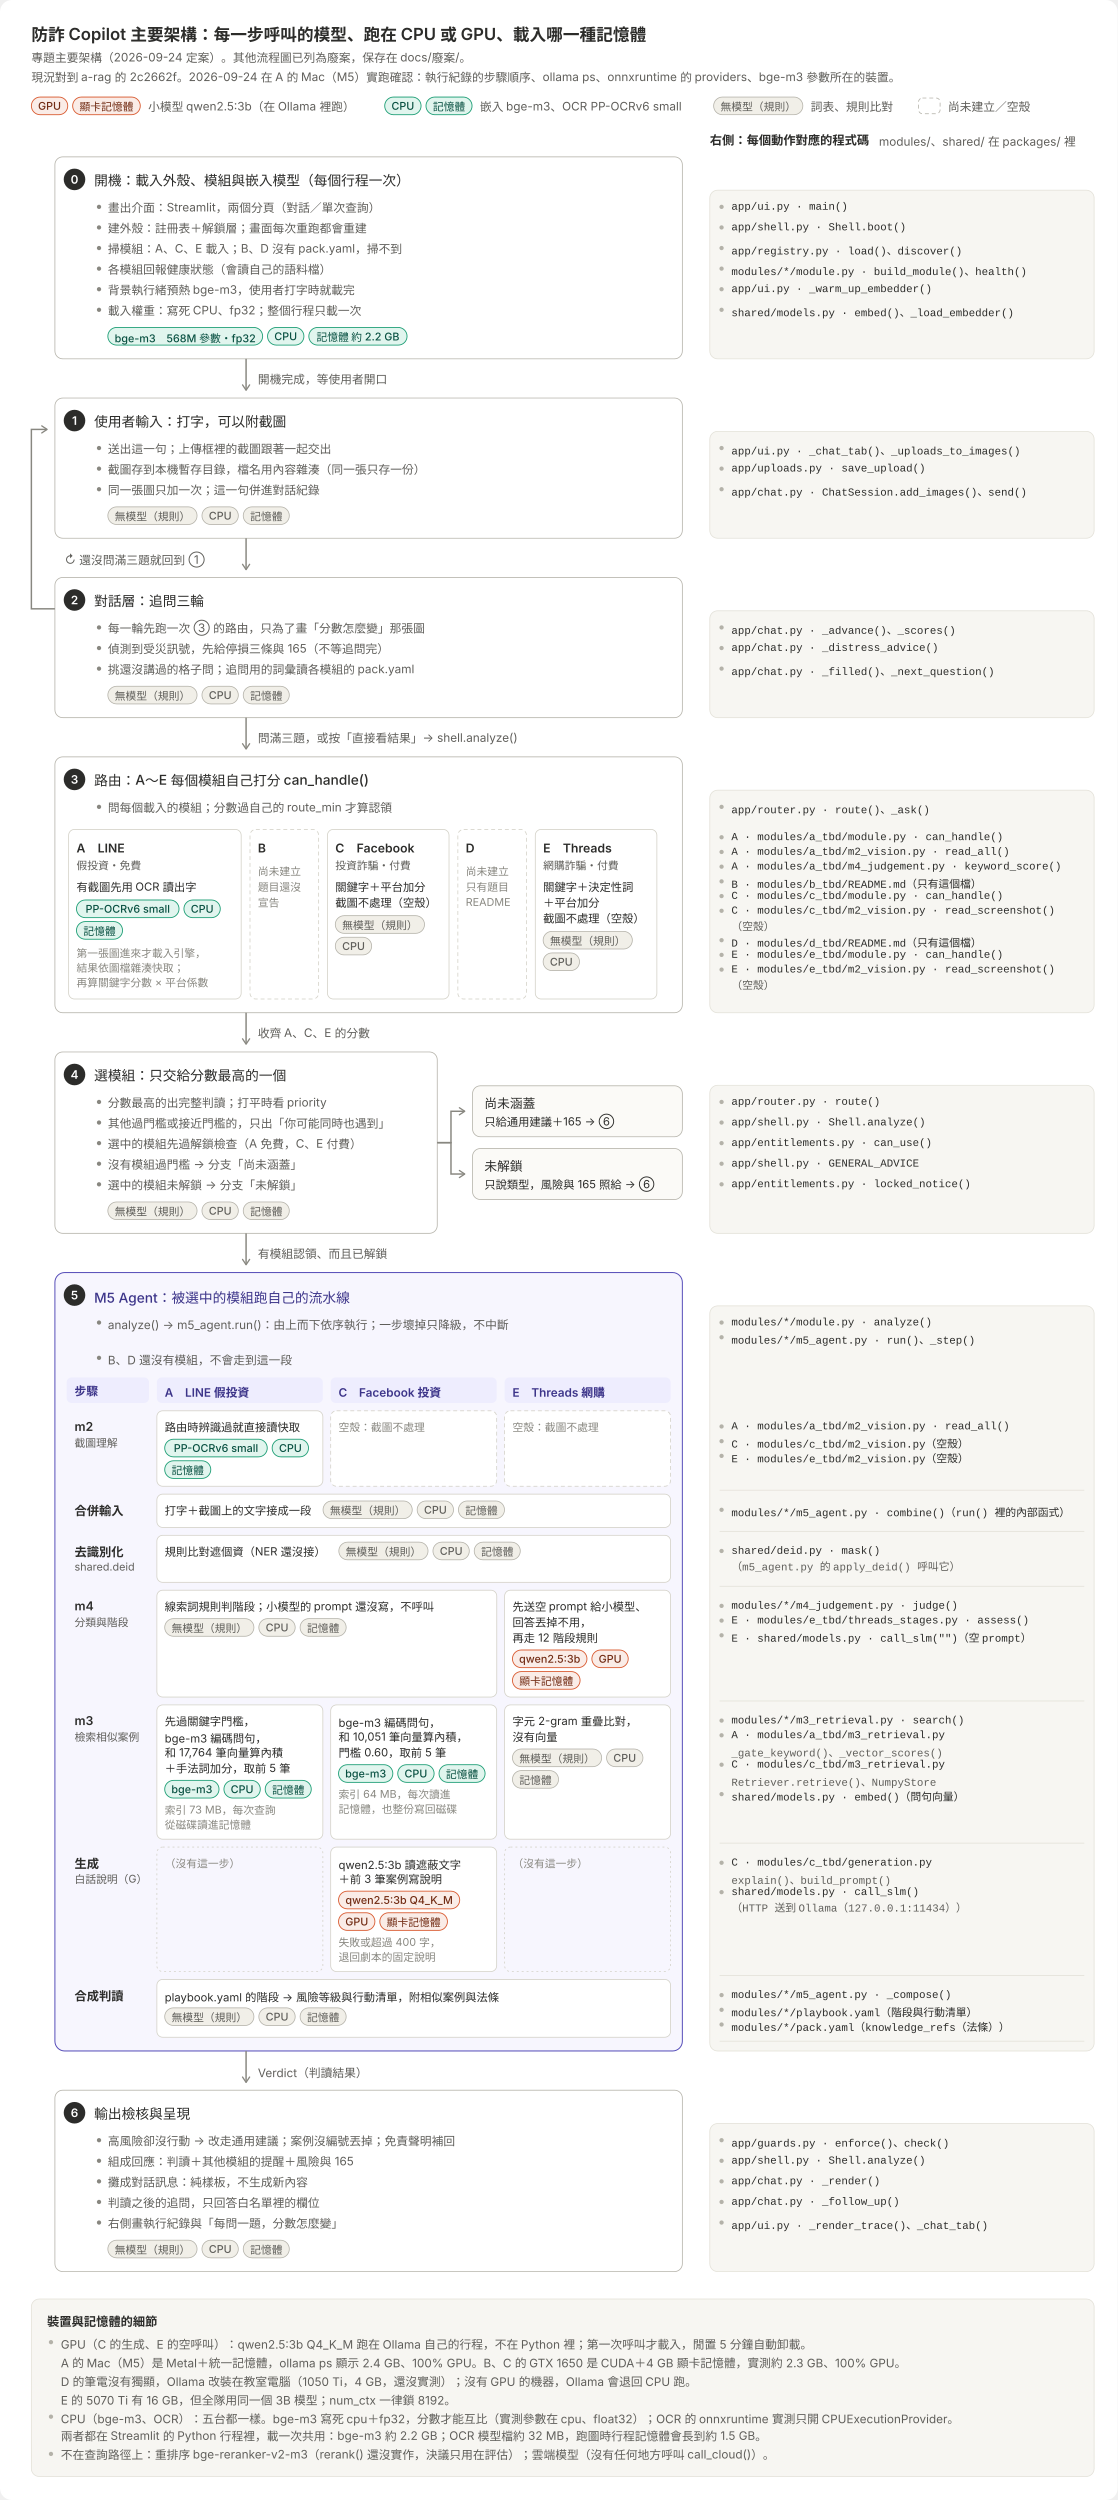
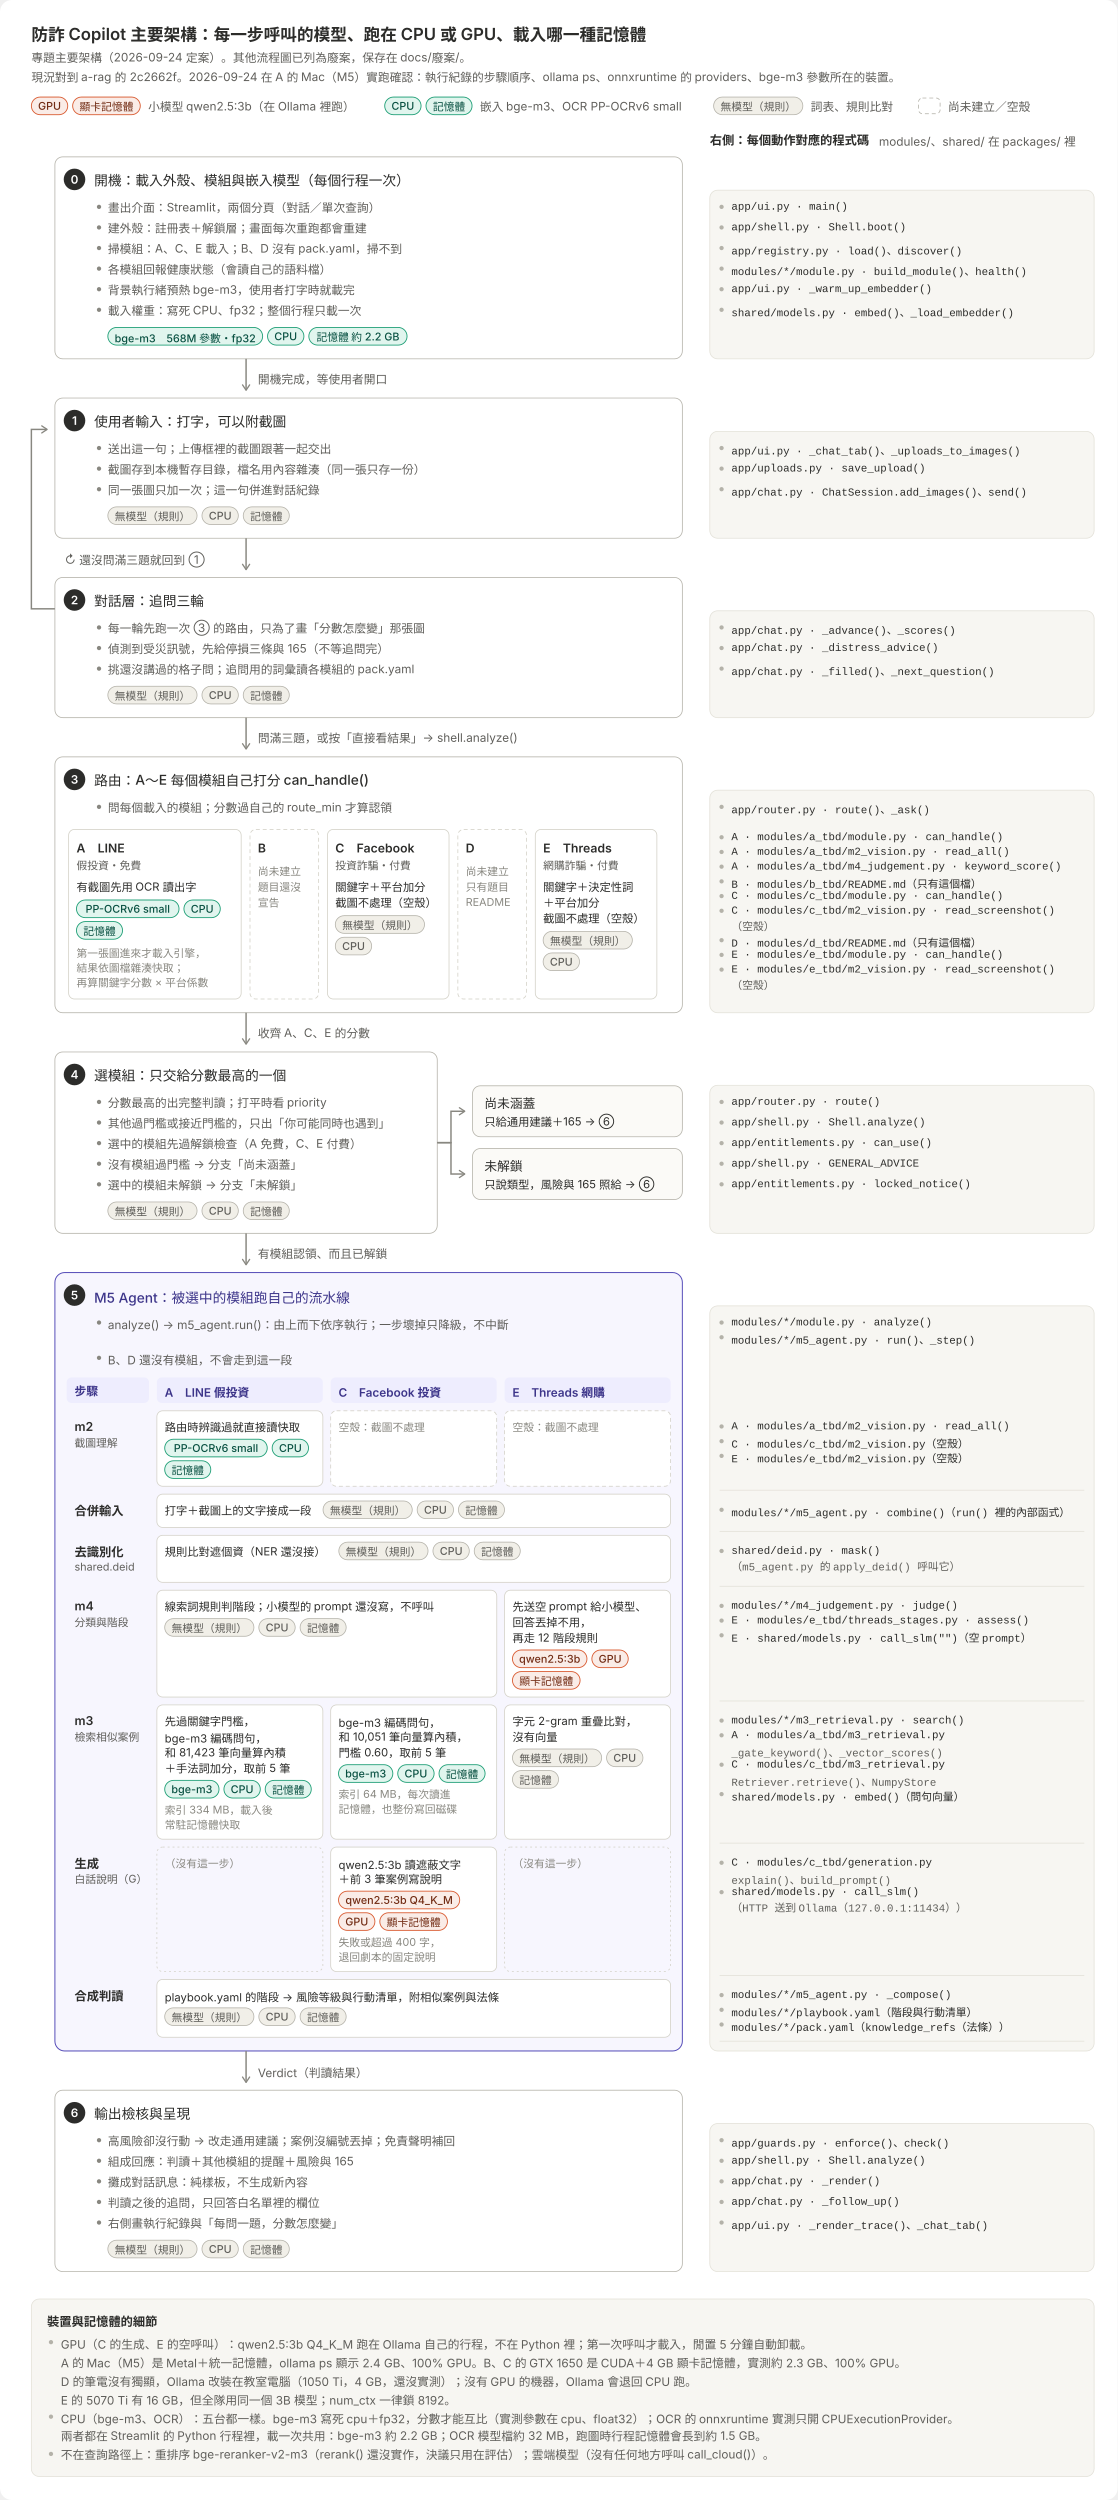
<svg xmlns="http://www.w3.org/2000/svg" width="1140" height="2550" viewBox="0 0 1140 2550" role="img">
  <style>
text{font-family:-apple-system,BlinkMacSystemFont,"Segoe UI","PingFang TC","Noto Sans TC","Microsoft JhengHei",sans-serif}
.bg{fill:#FFFFFF}
.title{font-size:17px;font-weight:600;fill:#2C2C2A}
.th{font-size:14px;font-weight:500;fill:#2C2C2A}
.th2{font-size:13px;font-weight:500;fill:#2C2C2A}
.ts{font-size:12px;fill:#5F5E5A}
.tsm{font-size:11px;fill:#5F5E5A}
.tc{font-size:11.5px;fill:#2C2C2A}
.tf{font-size:11px;fill:#888780}
.ch{font-size:12.5px;font-weight:600;fill:#2C2C2A}
.gh{font-size:12px;font-weight:600;fill:#3C3489}
.gl{font-size:12.5px;font-weight:600;fill:#2C2C2A}
.nh{font-size:12.5px;font-weight:600;fill:#2C2C2A}
.code,.code2{font-family:ui-monospace,"SF Mono",SFMono-Regular,Menlo,Consolas,"Liberation Mono",monospace;font-size:11px}
.code{fill:#2C2C2A}
.code2{fill:#5F5E5A}
.box{fill:#FFFFFF;stroke:#B4B2A9;stroke-width:0.8}
.box.alt{fill:#FBFAF7}
.dash{stroke-dasharray:4 3}
.cell{fill:#FFFFFF;stroke:#D3D1C7;stroke-width:0.8}
.cell.skip{fill:none;stroke:#D3D1C7;stroke-dasharray:2 3}
.frame{fill:#F7F6FE;stroke:#534AB7;stroke-width:1}
.agent-t{fill:#3C3489}
.ghead{fill:#EEEDFE;stroke:none}
.npanel{fill:#F7F6F2;stroke:#E3E1D8;stroke-width:0.8}
.sep{stroke:#E3E1D8;stroke-width:0.8}
.arr{fill:none;stroke:#888780;stroke-width:1.5}
.head{fill:none;stroke:#888780}
.dot{fill:#888780}
.ndot{fill:#B4B2A9}
.badge{fill:#2C2C2A}
.badge-t{font-size:12px;font-weight:600;fill:#FFFFFF}
.chip&gt;text{font-size:11px;font-weight:500}
.k-gpu&gt;rect{fill:#FAECE7;stroke:#D85A30;stroke-width:0.9}
.k-gpu&gt;text{fill:#712B13}
.k-cpu&gt;rect{fill:#E1F5EE;stroke:#1D9E75;stroke-width:0.9}
.k-cpu&gt;text{fill:#085041}
.k-none&gt;rect{fill:#F1EFE8;stroke:#B4B2A9;stroke-width:0.8}
.k-none&gt;text{fill:#5F5E5A}
@media (prefers-color-scheme:dark){
.bg{fill:#1C1C1B}
.title,.th,.th2,.tc,.ch,.gl,.nh,.code{fill:#F1EFE8}
.ts,.tsm,.code2{fill:#B4B2A9}
.tf{fill:#888780}
.gh,.agent-t{fill:#CECBF6}
.box{fill:#1C1C1B;stroke:#888780}
.box.alt{fill:#232321}
.cell{fill:#1C1C1B;stroke:#444441}
.cell.skip{fill:none;stroke:#444441}
.frame{fill:#1F1D33;stroke:#AFA9EC}
.ghead{fill:#2E2A55}
.npanel{fill:#242422;stroke:#3A3A37}
.sep{stroke:#3A3A37}
.arr,.head{stroke:#B4B2A9}
.dot{fill:#B4B2A9}
.ndot{fill:#5F5E5A}
.badge{fill:#F1EFE8}
.badge-t{fill:#1C1C1B}
.k-gpu&gt;rect{fill:#4A1B0C;stroke:#F0997B}
.k-gpu&gt;text{fill:#F5C4B3}
.k-cpu&gt;rect{fill:#04342C;stroke:#5DCAA5}
.k-cpu&gt;text{fill:#9FE1CB}
.k-none&gt;rect{fill:#2C2C2A;stroke:#5F5E5A}
.k-none&gt;text{fill:#B4B2A9}
}
</style>
  <defs>
    <marker id="arrow" viewBox="0 0 10 10" refX="8" refY="5" markerWidth="6" markerHeight="6" orient="auto-start-reverse">
      <path class="head" d="M2 1L8 5L2 9" stroke-width="1.5" stroke-linecap="round" stroke-linejoin="round" />
    </marker>
  </defs>
  <rect class="bg" width="1140" height="2550" rx="12" />
  <text class="title" x="32.0" y="34.0" dominant-baseline="central">防詐 Copilot 主要架構：每一步呼叫的模型、跑在 CPU 或 GPU、載入哪一種記憶體</text>
  <text class="ts" x="32.0" y="58.0" dominant-baseline="central">專題主要架構（2026-09-24 定案）。其他流程圖已列為廢案，保存在 docs/廢案/。</text>
  <text class="ts" x="32.0" y="78.0" dominant-baseline="central">現況對到 a-rag 的 2c2662f。2026-09-24 在 A 的 Mac（M5）實跑確認：執行紀錄的步驟順序、ollama ps、onnxruntime 的 providers、bge-m3 參數所在的裝置。</text>
  <g class="chip k-gpu">
    <rect x="32.0" y="99.0" width="37.1" height="18" rx="9" />
    <text x="50.5" y="108.0" text-anchor="middle" dominant-baseline="central">GPU</text>
  </g>
  <g class="chip k-gpu">
    <rect x="74.1" y="99.0" width="69.0" height="18" rx="9" />
    <text x="108.6" y="108.0" text-anchor="middle" dominant-baseline="central">顯卡記憶體</text>
  </g>
  <text class="ts" x="151.1" y="108.0" dominant-baseline="central">小模型 qwen2.5:3b（在 Ollama 裡跑）</text>
  <g class="chip k-cpu">
    <rect x="392.4" y="99.0" width="37.1" height="18" rx="9" />
    <text x="410.9" y="108.0" text-anchor="middle" dominant-baseline="central">CPU</text>
  </g>
  <g class="chip k-cpu">
    <rect x="434.5" y="99.0" width="47.0" height="18" rx="9" />
    <text x="458.0" y="108.0" text-anchor="middle" dominant-baseline="central">記憶體</text>
  </g>
  <text class="ts" x="489.5" y="108.0" dominant-baseline="central">嵌入 bge-m3、OCR PP-OCRv6 small</text>
  <g class="chip k-none">
    <rect x="727.9" y="99.0" width="91.0" height="18" rx="9" />
    <text x="773.4" y="108.0" text-anchor="middle" dominant-baseline="central">無模型（規則）</text>
  </g>
  <text class="ts" x="826.9" y="108.0" dominant-baseline="central">詞表、規則比對</text>
  <rect class="box dash" x="936.9" y="100.0" width="22.0" height="16.0" rx="4" />
  <text class="ts" x="966.9" y="108.0" dominant-baseline="central">尚未建立／空殼</text>
  <text class="nh" x="724.0" y="142.0" dominant-baseline="central">右側：每個動作對應的程式碼</text>
  <text class="ts" x="896.5" y="142.0" dominant-baseline="central">modules/、shared/ 在 packages/ 裡</text>
  <rect class="box" x="56.0" y="160.0" width="640.0" height="206.0" rx="8" />
  <rect class="npanel" x="724.0" y="194.0" width="392.0" height="172.0" rx="8" />
  <circle class="badge" cx="76.0" cy="183.0" r="11" />
  <text class="badge-t" x="76.0" y="183.0" text-anchor="middle" dominant-baseline="central">0</text>
  <text class="th" x="96.0" y="183.0" dominant-baseline="central">開機：載入外殼、模組與嵌入模型（每個行程一次）</text>
  <circle class="dot" cx="101.0" cy="211.0" r="2.2" />
  <text class="ts" x="110.0" y="211.0" dominant-baseline="central">畫出介面：Streamlit，兩個分頁（對話／單次查詢）</text>
  <circle class="ndot" cx="736.0" cy="211.0" r="2.2" />
  <text class="code" x="746.0" y="211.0" dominant-baseline="central">app/ui.py · main()</text>
  <circle class="dot" cx="101.0" cy="232.0" r="2.2" />
  <text class="ts" x="110.0" y="232.0" dominant-baseline="central">建外殼：註冊表＋解鎖層；畫面每次重跑都會重建</text>
  <circle class="ndot" cx="736.0" cy="232.0" r="2.2" />
  <text class="code" x="746.0" y="232.0" dominant-baseline="central">app/shell.py · Shell.boot()</text>
  <circle class="dot" cx="101.0" cy="253.0" r="2.2" />
  <text class="ts" x="110.0" y="253.0" dominant-baseline="central">掃模組：A、C、E 載入；B、D 沒有 pack.yaml，掃不到</text>
  <circle class="ndot" cx="736.0" cy="253.0" r="2.2" />
  <text class="code" x="746.0" y="253.0" dominant-baseline="central">app/registry.py · load()、discover()</text>
  <circle class="dot" cx="101.0" cy="274.0" r="2.2" />
  <text class="ts" x="110.0" y="274.0" dominant-baseline="central">各模組回報健康狀態（會讀自己的語料檔）</text>
  <circle class="ndot" cx="736.0" cy="274.0" r="2.2" />
  <text class="code" x="746.0" y="274.0" dominant-baseline="central">modules/*/module.py · build_module()、health()</text>
  <circle class="dot" cx="101.0" cy="295.0" r="2.2" />
  <text class="ts" x="110.0" y="295.0" dominant-baseline="central">背景執行緒預熱 bge-m3，使用者打字時就載完</text>
  <circle class="ndot" cx="736.0" cy="295.0" r="2.2" />
  <text class="code" x="746.0" y="295.0" dominant-baseline="central">app/ui.py · _warm_up_embedder()</text>
  <circle class="dot" cx="101.0" cy="316.0" r="2.2" />
  <text class="ts" x="110.0" y="316.0" dominant-baseline="central">載入權重：寫死 CPU、fp32；整個行程只載一次</text>
  <circle class="ndot" cx="736.0" cy="316.0" r="2.2" />
  <text class="code" x="746.0" y="316.0" dominant-baseline="central">shared/models.py · embed()、_load_embedder()</text>
  <g class="chip k-cpu">
    <rect x="110.0" y="334.0" width="157.9" height="18" rx="9" />
    <text x="188.9" y="343.0" text-anchor="middle" dominant-baseline="central">bge-m3　568M 參數・fp32</text>
  </g>
  <g class="chip k-cpu">
    <rect x="272.9" y="334.0" width="37.1" height="18" rx="9" />
    <text x="291.4" y="343.0" text-anchor="middle" dominant-baseline="central">CPU</text>
  </g>
  <g class="chip k-cpu">
    <rect x="315.0" y="334.0" width="100.2" height="18" rx="9" />
    <text x="365.1" y="343.0" text-anchor="middle" dominant-baseline="central">記憶體 約 2.2 GB</text>
  </g>
  <line class="arr" x1="251.0" y1="366.0" x2="251.0" y2="398.0" marker-end="url(#arrow)" />
  <text class="ts" x="263.0" y="386.0" dominant-baseline="central">開機完成，等使用者開口</text>
  <rect class="box" x="56.0" y="406.0" width="640.0" height="143.0" rx="8" />
  <rect class="npanel" x="724.0" y="440.0" width="392.0" height="109.0" rx="8" />
  <circle class="badge" cx="76.0" cy="429.0" r="11" />
  <text class="badge-t" x="76.0" y="429.0" text-anchor="middle" dominant-baseline="central">1</text>
  <text class="th" x="96.0" y="429.0" dominant-baseline="central">使用者輸入：打字，可以附截圖</text>
  <circle class="dot" cx="101.0" cy="457.0" r="2.2" />
  <text class="ts" x="110.0" y="457.0" dominant-baseline="central">送出這一句；上傳框裡的截圖跟著一起交出</text>
  <circle class="ndot" cx="736.0" cy="457.0" r="2.2" />
  <text class="code" x="746.0" y="457.0" dominant-baseline="central">app/ui.py · _chat_tab()、_uploads_to_images()</text>
  <circle class="dot" cx="101.0" cy="478.0" r="2.2" />
  <text class="ts" x="110.0" y="478.0" dominant-baseline="central">截圖存到本機暫存目錄，檔名用內容雜湊（同一張只存一份）</text>
  <circle class="ndot" cx="736.0" cy="478.0" r="2.2" />
  <text class="code" x="746.0" y="478.0" dominant-baseline="central">app/uploads.py · save_upload()</text>
  <circle class="dot" cx="101.0" cy="499.0" r="2.2" />
  <text class="ts" x="110.0" y="499.0" dominant-baseline="central">同一張圖只加一次；這一句併進對話紀錄</text>
  <circle class="ndot" cx="736.0" cy="499.0" r="2.2" />
  <text class="code" x="746.0" y="499.0" dominant-baseline="central">app/chat.py · ChatSession.add_images()、send()</text>
  <g class="chip k-none">
    <rect x="110.0" y="517.0" width="91.0" height="18" rx="9" />
    <text x="155.5" y="526.0" text-anchor="middle" dominant-baseline="central">無模型（規則）</text>
  </g>
  <g class="chip k-none">
    <rect x="206.0" y="517.0" width="37.1" height="18" rx="9" />
    <text x="224.6" y="526.0" text-anchor="middle" dominant-baseline="central">CPU</text>
  </g>
  <g class="chip k-none">
    <rect x="248.1" y="517.0" width="47.0" height="18" rx="9" />
    <text x="271.6" y="526.0" text-anchor="middle" dominant-baseline="central">記憶體</text>
  </g>
  <line class="arr" x1="251.0" y1="549.0" x2="251.0" y2="581.0" marker-end="url(#arrow)" />
  <rect class="box" x="56.0" y="589.0" width="640.0" height="143.0" rx="8" />
  <rect class="npanel" x="724.0" y="623.0" width="392.0" height="109.0" rx="8" />
  <circle class="badge" cx="76.0" cy="612.0" r="11" />
  <text class="badge-t" x="76.0" y="612.0" text-anchor="middle" dominant-baseline="central">2</text>
  <text class="th" x="96.0" y="612.0" dominant-baseline="central">對話層：追問三輪</text>
  <circle class="dot" cx="101.0" cy="640.0" r="2.2" />
  <text class="ts" x="110.0" y="640.0" dominant-baseline="central">每一輪先跑一次 ③ 的路由，只為了畫「分數怎麼變」那張圖</text>
  <circle class="ndot" cx="736.0" cy="640.0" r="2.2" />
  <text class="code" x="746.0" y="640.0" dominant-baseline="central">app/chat.py · _advance()、_scores()</text>
  <circle class="dot" cx="101.0" cy="661.0" r="2.2" />
  <text class="ts" x="110.0" y="661.0" dominant-baseline="central">偵測到受災訊號，先給停損三條與 165（不等追問完）</text>
  <circle class="ndot" cx="736.0" cy="661.0" r="2.2" />
  <text class="code" x="746.0" y="661.0" dominant-baseline="central">app/chat.py · _distress_advice()</text>
  <circle class="dot" cx="101.0" cy="682.0" r="2.2" />
  <text class="ts" x="110.0" y="682.0" dominant-baseline="central">挑還沒講過的格子問；追問用的詞彙讀各模組的 pack.yaml</text>
  <circle class="ndot" cx="736.0" cy="682.0" r="2.2" />
  <text class="code" x="746.0" y="682.0" dominant-baseline="central">app/chat.py · _filled()、_next_question()</text>
  <g class="chip k-none">
    <rect x="110.0" y="700.0" width="91.0" height="18" rx="9" />
    <text x="155.5" y="709.0" text-anchor="middle" dominant-baseline="central">無模型（規則）</text>
  </g>
  <g class="chip k-none">
    <rect x="206.0" y="700.0" width="37.1" height="18" rx="9" />
    <text x="224.6" y="709.0" text-anchor="middle" dominant-baseline="central">CPU</text>
  </g>
  <g class="chip k-none">
    <rect x="248.1" y="700.0" width="47.0" height="18" rx="9" />
    <text x="271.6" y="709.0" text-anchor="middle" dominant-baseline="central">記憶體</text>
  </g>
  <path class="arr" d="M56.0 621.0 H32.0 V438.0 H48.0" marker-end="url(#arrow)" />
  <text class="ts" x="66.0" y="569.0" dominant-baseline="central">↻ 還沒問滿三題就回到 ①</text>
  <line class="arr" x1="251.0" y1="732.0" x2="251.0" y2="764.0" marker-end="url(#arrow)" />
  <text class="ts" x="263.0" y="752.0" dominant-baseline="central">問滿三題，或按「直接看結果」→ shell.analyze()</text>
  <rect class="box" x="56.0" y="772.0" width="640.0" height="261.0" rx="8" />
  <rect class="npanel" x="724.0" y="806.0" width="392.0" height="227.0" rx="8" />
  <circle class="badge" cx="76.0" cy="795.0" r="11" />
  <text class="badge-t" x="76.0" y="795.0" text-anchor="middle" dominant-baseline="central">3</text>
  <text class="th" x="96.0" y="795.0" dominant-baseline="central">路由：A～E 每個模組自己打分 can_handle()</text>
  <circle class="dot" cx="101.0" cy="823.0" r="2.2" />
  <text class="ts" x="110.0" y="823.0" dominant-baseline="central">問每個載入的模組；分數過自己的 route_min 才算認領</text>
  <circle class="ndot" cx="736.0" cy="823.0" r="2.2" />
  <text class="code" x="746.0" y="823.0" dominant-baseline="central">app/router.py · route()、_ask()</text>
  <circle class="ndot" cx="736.0" cy="854.0" r="2.2" />
  <text class="code" x="746.0" y="854.0" dominant-baseline="central">A · modules/a_tbd/module.py · can_handle()</text>
  <circle class="ndot" cx="736.0" cy="869.0" r="2.2" />
  <text class="code" x="746.0" y="869.0" dominant-baseline="central">A · modules/a_tbd/m2_vision.py · read_all()</text>
  <circle class="ndot" cx="736.0" cy="884.0" r="2.2" />
  <text class="code" x="746.0" y="884.0" dominant-baseline="central">A · modules/a_tbd/m4_judgement.py · keyword_score()</text>
  <circle class="ndot" cx="736.0" cy="899.0" r="2.2" />
  <text class="code" x="746.0" y="899.0" dominant-baseline="central">B · modules/b_tbd/README.md（只有這個檔）</text>
  <circle class="ndot" cx="736.0" cy="914.0" r="2.2" />
  <text class="code" x="746.0" y="914.0" dominant-baseline="central">C · modules/c_tbd/module.py · can_handle()</text>
  <circle class="ndot" cx="736.0" cy="929.0" r="2.2" />
  <text class="code" x="746.0" y="929.0" dominant-baseline="central">C · modules/c_tbd/m2_vision.py · read_screenshot()</text>
  <text class="code2" x="746.0" y="944.0" dominant-baseline="central">　（空殼）</text>
  <circle class="ndot" cx="736.0" cy="959.0" r="2.2" />
  <text class="code" x="746.0" y="959.0" dominant-baseline="central">D · modules/d_tbd/README.md（只有這個檔）</text>
  <circle class="ndot" cx="736.0" cy="974.0" r="2.2" />
  <text class="code" x="746.0" y="974.0" dominant-baseline="central">E · modules/e_tbd/module.py · can_handle()</text>
  <circle class="ndot" cx="736.0" cy="989.0" r="2.2" />
  <text class="code" x="746.0" y="989.0" dominant-baseline="central">E · modules/e_tbd/m2_vision.py · read_screenshot()</text>
  <text class="code2" x="746.0" y="1004.0" dominant-baseline="central">　（空殼）</text>
  <rect class="cell" x="70.0" y="846.0" width="176.0" height="173.0" rx="6" />
  <text class="ch" x="78.0" y="865.0" dominant-baseline="central">A　LINE</text>
  <text class="tsm" x="78.0" y="882.0" dominant-baseline="central">假投資・免費</text>
  <text class="tc" x="78.0" y="904.0" dominant-baseline="central">有截圖先用 OCR 讀出字</text>
  <g class="chip k-cpu">
    <rect x="78.0" y="918.0" width="104.6" height="18" rx="9" />
    <text x="130.3" y="927.0" text-anchor="middle" dominant-baseline="central">PP-OCRv6 small</text>
  </g>
  <g class="chip k-cpu">
    <rect x="187.6" y="918.0" width="37.1" height="18" rx="9" />
    <text x="206.2" y="927.0" text-anchor="middle" dominant-baseline="central">CPU</text>
  </g>
  <g class="chip k-cpu">
    <rect x="78.0" y="940.0" width="47.0" height="18" rx="9" />
    <text x="101.5" y="949.0" text-anchor="middle" dominant-baseline="central">記憶體</text>
  </g>
  <text class="tf" x="78.0" y="971.5" dominant-baseline="central">第一張圖進來才載入引擎，</text>
  <text class="tf" x="78.0" y="986.5" dominant-baseline="central">結果依圖檔雜湊快取；</text>
  <text class="tf" x="78.0" y="1001.5" dominant-baseline="central">再算關鍵字分數 × 平台係數</text>
  <rect class="cell dash" x="255.0" y="846.0" width="70.0" height="173.0" rx="6" />
  <text class="ch" x="263.0" y="865.0" dominant-baseline="central">B</text>
  <text class="tf" x="263.0" y="888.0" dominant-baseline="central">尚未建立</text>
  <text class="tf" x="263.0" y="904.0" dominant-baseline="central">題目還沒</text>
  <text class="tf" x="263.0" y="920.0" dominant-baseline="central">宣告</text>
  <rect class="cell" x="334.0" y="846.0" width="124.0" height="173.0" rx="6" />
  <text class="ch" x="342.0" y="865.0" dominant-baseline="central">C　Facebook</text>
  <text class="tsm" x="342.0" y="882.0" dominant-baseline="central">投資詐騙・付費</text>
  <text class="tc" x="342.0" y="904.0" dominant-baseline="central">關鍵字＋平台加分</text>
  <text class="tc" x="342.0" y="920.0" dominant-baseline="central">截圖不處理（空殼）</text>
  <g class="chip k-none">
    <rect x="342.0" y="934.0" width="91.0" height="18" rx="9" />
    <text x="387.5" y="943.0" text-anchor="middle" dominant-baseline="central">無模型（規則）</text>
  </g>
  <g class="chip k-none">
    <rect x="342.0" y="956.0" width="37.1" height="18" rx="9" />
    <text x="360.6" y="965.0" text-anchor="middle" dominant-baseline="central">CPU</text>
  </g>
  <rect class="cell dash" x="467.0" y="846.0" width="70.0" height="173.0" rx="6" />
  <text class="ch" x="475.0" y="865.0" dominant-baseline="central">D</text>
  <text class="tf" x="475.0" y="888.0" dominant-baseline="central">尚未建立</text>
  <text class="tf" x="475.0" y="904.0" dominant-baseline="central">只有題目</text>
  <text class="tf" x="475.0" y="920.0" dominant-baseline="central">README</text>
  <rect class="cell" x="546.0" y="846.0" width="124.0" height="173.0" rx="6" />
  <text class="ch" x="554.0" y="865.0" dominant-baseline="central">E　Threads</text>
  <text class="tsm" x="554.0" y="882.0" dominant-baseline="central">網購詐騙・付費</text>
  <text class="tc" x="554.0" y="904.0" dominant-baseline="central">關鍵字＋決定性詞</text>
  <text class="tc" x="554.0" y="920.0" dominant-baseline="central">＋平台加分</text>
  <text class="tc" x="554.0" y="936.0" dominant-baseline="central">截圖不處理（空殼）</text>
  <g class="chip k-none">
    <rect x="554.0" y="950.0" width="91.0" height="18" rx="9" />
    <text x="599.5" y="959.0" text-anchor="middle" dominant-baseline="central">無模型（規則）</text>
  </g>
  <g class="chip k-none">
    <rect x="554.0" y="972.0" width="37.1" height="18" rx="9" />
    <text x="572.5" y="981.0" text-anchor="middle" dominant-baseline="central">CPU</text>
  </g>
  <line class="arr" x1="251.0" y1="1033.0" x2="251.0" y2="1065.0" marker-end="url(#arrow)" />
  <text class="ts" x="263.0" y="1053.0" dominant-baseline="central">收齊 A、C、E 的分數</text>
  <rect class="box" x="56.0" y="1073.0" width="390.0" height="185.0" rx="8" />
  <rect class="npanel" x="724.0" y="1107.0" width="392.0" height="151.0" rx="8" />
  <circle class="badge" cx="76.0" cy="1096.0" r="11" />
  <text class="badge-t" x="76.0" y="1096.0" text-anchor="middle" dominant-baseline="central">4</text>
  <text class="th" x="96.0" y="1096.0" dominant-baseline="central">選模組：只交給分數最高的一個</text>
  <circle class="dot" cx="101.0" cy="1124.0" r="2.2" />
  <text class="ts" x="110.0" y="1124.0" dominant-baseline="central">分數最高的出完整判讀；打平時看 priority</text>
  <circle class="ndot" cx="736.0" cy="1124.0" r="2.2" />
  <text class="code" x="746.0" y="1124.0" dominant-baseline="central">app/router.py · route()</text>
  <circle class="dot" cx="101.0" cy="1145.0" r="2.2" />
  <text class="ts" x="110.0" y="1145.0" dominant-baseline="central">其他過門檻或接近門檻的，只出「你可能同時也遇到」</text>
  <circle class="ndot" cx="736.0" cy="1145.0" r="2.2" />
  <text class="code" x="746.0" y="1145.0" dominant-baseline="central">app/shell.py · Shell.analyze()</text>
  <circle class="dot" cx="101.0" cy="1166.0" r="2.2" />
  <text class="ts" x="110.0" y="1166.0" dominant-baseline="central">選中的模組先過解鎖檢查（A 免費，C、E 付費）</text>
  <circle class="ndot" cx="736.0" cy="1166.0" r="2.2" />
  <text class="code" x="746.0" y="1166.0" dominant-baseline="central">app/entitlements.py · can_use()</text>
  <circle class="dot" cx="101.0" cy="1187.0" r="2.2" />
  <text class="ts" x="110.0" y="1187.0" dominant-baseline="central">沒有模組過門檻 → 分支「尚未涵蓋」</text>
  <circle class="ndot" cx="736.0" cy="1187.0" r="2.2" />
  <text class="code" x="746.0" y="1187.0" dominant-baseline="central">app/shell.py · GENERAL_ADVICE</text>
  <circle class="dot" cx="101.0" cy="1208.0" r="2.2" />
  <text class="ts" x="110.0" y="1208.0" dominant-baseline="central">選中的模組未解鎖 → 分支「未解鎖」</text>
  <circle class="ndot" cx="736.0" cy="1208.0" r="2.2" />
  <text class="code" x="746.0" y="1208.0" dominant-baseline="central">app/entitlements.py · locked_notice()</text>
  <g class="chip k-none">
    <rect x="110.0" y="1226.0" width="91.0" height="18" rx="9" />
    <text x="155.5" y="1235.0" text-anchor="middle" dominant-baseline="central">無模型（規則）</text>
  </g>
  <g class="chip k-none">
    <rect x="206.0" y="1226.0" width="37.1" height="18" rx="9" />
    <text x="224.6" y="1235.0" text-anchor="middle" dominant-baseline="central">CPU</text>
  </g>
  <g class="chip k-none">
    <rect x="248.1" y="1226.0" width="47.0" height="18" rx="9" />
    <text x="271.6" y="1235.0" text-anchor="middle" dominant-baseline="central">記憶體</text>
  </g>
  <rect class="box alt" x="482.0" y="1107.5" width="214.0" height="52.0" rx="8" />
  <text class="th2" x="494.0" y="1124.5" dominant-baseline="central">尚未涵蓋</text>
  <text class="tc" x="494.0" y="1143.5" dominant-baseline="central">只給通用建議＋165 → ⑥</text>
  <path class="arr" d="M446.0 1165.5 H460.0 V1133.5 H474.0" marker-end="url(#arrow)" />
  <rect class="box alt" x="482.0" y="1171.5" width="214.0" height="52.0" rx="8" />
  <text class="th2" x="494.0" y="1188.5" dominant-baseline="central">未解鎖</text>
  <text class="tc" x="494.0" y="1207.5" dominant-baseline="central">只說類型，風險與 165 照給 → ⑥</text>
  <path class="arr" d="M446.0 1165.5 H460.0 V1197.5 H474.0" marker-end="url(#arrow)" />
  <line class="arr" x1="251.0" y1="1258.0" x2="251.0" y2="1290.0" marker-end="url(#arrow)" />
  <text class="ts" x="263.0" y="1278.0" dominant-baseline="central">有模組認領、而且已解鎖</text>
  <rect class="frame" x="56.0" y="1298.0" width="640.0" height="794.0" rx="10" />
  <rect class="npanel" x="724.0" y="1332.0" width="392.0" height="760.0" rx="8" />
  <circle class="badge" cx="76.0" cy="1321.0" r="11" />
  <text class="badge-t" x="76.0" y="1321.0" text-anchor="middle" dominant-baseline="central">5</text>
  <text class="th agent-t" x="96.0" y="1321.0" dominant-baseline="central">M5 Agent：被選中的模組跑自己的流水線</text>
  <circle class="dot" cx="101.0" cy="1349.0" r="2.2" />
  <text class="ts" x="110.0" y="1349.0" dominant-baseline="central">analyze() → m5_agent.run()：由上而下依序執行；一步壞掉只降級，不中斷</text>
  <circle class="ndot" cx="736.0" cy="1349.0" r="2.2" />
  <text class="code" x="746.0" y="1349.0" dominant-baseline="central">modules/*/module.py · analyze()</text>
  <circle class="ndot" cx="736.0" cy="1364.0" r="2.2" />
  <text class="code" x="746.0" y="1364.0" dominant-baseline="central">modules/*/m5_agent.py · run()、_step()</text>
  <circle class="dot" cx="101.0" cy="1385.0" r="2.2" />
  <text class="ts" x="110.0" y="1385.0" dominant-baseline="central">B、D 還沒有模組，不會走到這一段</text>
  <rect class="ghead" x="68.0" y="1405.0" width="84.0" height="26.0" rx="5" />
  <text class="gh" x="76.0" y="1418.0" dominant-baseline="central">步驟</text>
  <rect class="ghead" x="160.0" y="1405.0" width="169.3" height="26.0" rx="5" />
  <text class="gh" x="168.0" y="1418.0" dominant-baseline="central">A　LINE 假投資</text>
  <rect class="ghead" x="337.3" y="1405.0" width="169.3" height="26.0" rx="5" />
  <text class="gh" x="345.3" y="1418.0" dominant-baseline="central">C　Facebook 投資</text>
  <rect class="ghead" x="514.7" y="1405.0" width="169.3" height="26.0" rx="5" />
  <text class="gh" x="522.7" y="1418.0" dominant-baseline="central">E　Threads 網購</text>
  <text class="gl" x="76.0" y="1455.0" dominant-baseline="central">m2</text>
  <text class="tsm" x="76.0" y="1471.0" dominant-baseline="central">截圖理解</text>
  <rect class="cell" x="160.0" y="1439.0" width="169.3" height="77.0" rx="6" />
  <text class="tc" x="168.0" y="1455.0" dominant-baseline="central">路由時辨識過就直接讀快取</text>
  <g class="chip k-cpu">
    <rect x="168.0" y="1468.0" width="104.6" height="18" rx="9" />
    <text x="220.3" y="1477.0" text-anchor="middle" dominant-baseline="central">PP-OCRv6 small</text>
  </g>
  <g class="chip k-cpu">
    <rect x="277.6" y="1468.0" width="37.1" height="18" rx="9" />
    <text x="296.2" y="1477.0" text-anchor="middle" dominant-baseline="central">CPU</text>
  </g>
  <g class="chip k-cpu">
    <rect x="168.0" y="1490.0" width="47.0" height="18" rx="9" />
    <text x="191.5" y="1499.0" text-anchor="middle" dominant-baseline="central">記憶體</text>
  </g>
  <rect class="cell dash" x="337.3" y="1439.0" width="169.3" height="77.0" rx="6" />
  <text class="tf" x="345.3" y="1455.0" dominant-baseline="central">空殼：截圖不處理</text>
  <rect class="cell dash" x="514.7" y="1439.0" width="169.3" height="77.0" rx="6" />
  <text class="tf" x="522.7" y="1455.0" dominant-baseline="central">空殼：截圖不處理</text>
  <circle class="ndot" cx="736.0" cy="1455.0" r="2.2" />
  <text class="code" x="746.0" y="1455.0" dominant-baseline="central">A · modules/a_tbd/m2_vision.py · read_all()</text>
  <circle class="ndot" cx="736.0" cy="1470.0" r="2.2" />
  <text class="code" x="746.0" y="1470.0" dominant-baseline="central">C · modules/c_tbd/m2_vision.py（空殼）</text>
  <circle class="ndot" cx="736.0" cy="1485.0" r="2.2" />
  <text class="code" x="746.0" y="1485.0" dominant-baseline="central">E · modules/e_tbd/m2_vision.py（空殼）</text>
  <line class="sep" x1="734.0" y1="1520.0" x2="1106.0" y2="1520.0" />
  <text class="gl" x="76.0" y="1540.0" dominant-baseline="central">合併輸入</text>
  <rect class="cell" x="160.0" y="1524.0" width="524.0" height="34.0" rx="6" />
  <text class="tc" x="168.0" y="1540.0" dominant-baseline="central">打字＋截圖上的文字接成一段</text>
  <g class="chip k-none">
    <rect x="329.5" y="1531.0" width="91.0" height="18" rx="9" />
    <text x="375.0" y="1540.0" text-anchor="middle" dominant-baseline="central">無模型（規則）</text>
  </g>
  <g class="chip k-none">
    <rect x="425.5" y="1531.0" width="37.1" height="18" rx="9" />
    <text x="444.1" y="1540.0" text-anchor="middle" dominant-baseline="central">CPU</text>
  </g>
  <g class="chip k-none">
    <rect x="467.6" y="1531.0" width="47.0" height="18" rx="9" />
    <text x="491.1" y="1540.0" text-anchor="middle" dominant-baseline="central">記憶體</text>
  </g>
  <circle class="ndot" cx="736.0" cy="1540.0" r="2.2" />
  <text class="code" x="746.0" y="1540.0" dominant-baseline="central">modules/*/m5_agent.py · combine()（run() 裡的內部函式）</text>
  <line class="sep" x1="734.0" y1="1562.0" x2="1106.0" y2="1562.0" />
  <text class="gl" x="76.0" y="1582.0" dominant-baseline="central">去識別化</text>
  <text class="tsm" x="76.0" y="1598.0" dominant-baseline="central">shared.deid</text>
  <rect class="cell" x="160.0" y="1566.0" width="524.0" height="48.0" rx="6" />
  <text class="tc" x="168.0" y="1582.0" dominant-baseline="central">規則比對遮個資（NER 還沒接）</text>
  <g class="chip k-none">
    <rect x="345.6" y="1573.0" width="91.0" height="18" rx="9" />
    <text x="391.1" y="1582.0" text-anchor="middle" dominant-baseline="central">無模型（規則）</text>
  </g>
  <g class="chip k-none">
    <rect x="441.6" y="1573.0" width="37.1" height="18" rx="9" />
    <text x="460.2" y="1582.0" text-anchor="middle" dominant-baseline="central">CPU</text>
  </g>
  <g class="chip k-none">
    <rect x="483.7" y="1573.0" width="47.0" height="18" rx="9" />
    <text x="507.2" y="1582.0" text-anchor="middle" dominant-baseline="central">記憶體</text>
  </g>
  <circle class="ndot" cx="736.0" cy="1582.0" r="2.2" />
  <text class="code" x="746.0" y="1582.0" dominant-baseline="central">shared/deid.py · mask()</text>
  <text class="code2" x="746.0" y="1597.0" dominant-baseline="central">　（m5_agent.py 的 apply_deid() 呼叫它）</text>
  <line class="sep" x1="734.0" y1="1618.0" x2="1106.0" y2="1618.0" />
  <text class="gl" x="76.0" y="1638.0" dominant-baseline="central">m4</text>
  <text class="tsm" x="76.0" y="1654.0" dominant-baseline="central">分類與階段</text>
  <rect class="cell" x="160.0" y="1622.0" width="346.7" height="109.0" rx="6" />
  <text class="tc" x="168.0" y="1638.0" dominant-baseline="central">線索詞規則判階段；小模型的 prompt 還沒寫，不呼叫</text>
  <g class="chip k-none">
    <rect x="168.0" y="1651.0" width="91.0" height="18" rx="9" />
    <text x="213.5" y="1660.0" text-anchor="middle" dominant-baseline="central">無模型（規則）</text>
  </g>
  <g class="chip k-none">
    <rect x="264.0" y="1651.0" width="37.1" height="18" rx="9" />
    <text x="282.6" y="1660.0" text-anchor="middle" dominant-baseline="central">CPU</text>
  </g>
  <g class="chip k-none">
    <rect x="306.1" y="1651.0" width="47.0" height="18" rx="9" />
    <text x="329.6" y="1660.0" text-anchor="middle" dominant-baseline="central">記憶體</text>
  </g>
  <rect class="cell" x="514.7" y="1622.0" width="169.3" height="109.0" rx="6" />
  <text class="tc" x="522.7" y="1638.0" dominant-baseline="central">先送空 prompt 給小模型、</text>
  <text class="tc" x="522.7" y="1654.0" dominant-baseline="central">回答丟掉不用，</text>
  <text class="tc" x="522.7" y="1670.0" dominant-baseline="central">再走 12 階段規則</text>
  <g class="chip k-gpu">
    <rect x="522.7" y="1683.0" width="76.0" height="18" rx="9" />
    <text x="560.7" y="1692.0" text-anchor="middle" dominant-baseline="central">qwen2.5:3b</text>
  </g>
  <g class="chip k-gpu">
    <rect x="603.7" y="1683.0" width="37.1" height="18" rx="9" />
    <text x="622.3" y="1692.0" text-anchor="middle" dominant-baseline="central">GPU</text>
  </g>
  <g class="chip k-gpu">
    <rect x="522.7" y="1705.0" width="69.0" height="18" rx="9" />
    <text x="557.2" y="1714.0" text-anchor="middle" dominant-baseline="central">顯卡記憶體</text>
  </g>
  <circle class="ndot" cx="736.0" cy="1638.0" r="2.2" />
  <text class="code" x="746.0" y="1638.0" dominant-baseline="central">modules/*/m4_judgement.py · judge()</text>
  <circle class="ndot" cx="736.0" cy="1653.0" r="2.2" />
  <text class="code" x="746.0" y="1653.0" dominant-baseline="central">E · modules/e_tbd/threads_stages.py · assess()</text>
  <circle class="ndot" cx="736.0" cy="1668.0" r="2.2" />
  <text class="code" x="746.0" y="1668.0" dominant-baseline="central">E · shared/models.py · call_slm("")（空 prompt）</text>
  <line class="sep" x1="734.0" y1="1735.0" x2="1106.0" y2="1735.0" />
  <text class="gl" x="76.0" y="1755.0" dominant-baseline="central">m3</text>
  <text class="tsm" x="76.0" y="1771.0" dominant-baseline="central">檢索相似案例</text>
  <rect class="cell" x="160.0" y="1739.0" width="169.3" height="137.0" rx="6" />
  <text class="tc" x="168.0" y="1755.0" dominant-baseline="central">先過關鍵字門檻，</text>
  <text class="tc" x="168.0" y="1771.0" dominant-baseline="central">bge-m3 編碼問句，</text>
-   <text class="tc" x="168.0" y="1787.0" dominant-baseline="central">和 17,764 筆向量算內積</text>
+   <text class="tc" x="168.0" y="1787.0" dominant-baseline="central">和 81,423 筆向量算內積</text>
  <text class="tc" x="168.0" y="1803.0" dominant-baseline="central">＋手法詞加分，取前 5 筆</text>
  <g class="chip k-cpu">
    <rect x="168.0" y="1816.0" width="55.4" height="18" rx="9" />
    <text x="195.7" y="1825.0" text-anchor="middle" dominant-baseline="central">bge-m3</text>
  </g>
  <g class="chip k-cpu">
    <rect x="228.4" y="1816.0" width="37.1" height="18" rx="9" />
    <text x="246.9" y="1825.0" text-anchor="middle" dominant-baseline="central">CPU</text>
  </g>
  <g class="chip k-cpu">
    <rect x="270.5" y="1816.0" width="47.0" height="18" rx="9" />
    <text x="294.0" y="1825.0" text-anchor="middle" dominant-baseline="central">記憶體</text>
  </g>
-   <text class="tf" x="168.0" y="1845.5" dominant-baseline="central">索引 73 MB，每次查詢</text>
-   <text class="tf" x="168.0" y="1860.5" dominant-baseline="central">從磁碟讀進記憶體</text>
+   <text class="tf" x="168.0" y="1845.5" dominant-baseline="central">索引 334 MB，載入後</text>
+   <text class="tf" x="168.0" y="1860.5" dominant-baseline="central">常駐記憶體快取</text>
  <rect class="cell" x="337.3" y="1739.0" width="169.3" height="137.0" rx="6" />
  <text class="tc" x="345.3" y="1755.0" dominant-baseline="central">bge-m3 編碼問句，</text>
  <text class="tc" x="345.3" y="1771.0" dominant-baseline="central">和 10,051 筆向量算內積，</text>
  <text class="tc" x="345.3" y="1787.0" dominant-baseline="central">門檻 0.60，取前 5 筆</text>
  <g class="chip k-cpu">
    <rect x="345.3" y="1800.0" width="55.4" height="18" rx="9" />
    <text x="373.0" y="1809.0" text-anchor="middle" dominant-baseline="central">bge-m3</text>
  </g>
  <g class="chip k-cpu">
    <rect x="405.7" y="1800.0" width="37.1" height="18" rx="9" />
    <text x="424.2" y="1809.0" text-anchor="middle" dominant-baseline="central">CPU</text>
  </g>
  <g class="chip k-cpu">
    <rect x="447.8" y="1800.0" width="47.0" height="18" rx="9" />
    <text x="471.3" y="1809.0" text-anchor="middle" dominant-baseline="central">記憶體</text>
  </g>
  <text class="tf" x="345.3" y="1829.5" dominant-baseline="central">索引 64 MB，每次讀進</text>
  <text class="tf" x="345.3" y="1844.5" dominant-baseline="central">記憶體，也整份寫回磁碟</text>
  <rect class="cell" x="514.7" y="1739.0" width="169.3" height="137.0" rx="6" />
  <text class="tc" x="522.7" y="1755.0" dominant-baseline="central">字元 2-gram 重疊比對，</text>
  <text class="tc" x="522.7" y="1771.0" dominant-baseline="central">沒有向量</text>
  <g class="chip k-none">
    <rect x="522.7" y="1784.0" width="91.0" height="18" rx="9" />
    <text x="568.2" y="1793.0" text-anchor="middle" dominant-baseline="central">無模型（規則）</text>
  </g>
  <g class="chip k-none">
    <rect x="618.7" y="1784.0" width="37.1" height="18" rx="9" />
    <text x="637.2" y="1793.0" text-anchor="middle" dominant-baseline="central">CPU</text>
  </g>
  <g class="chip k-none">
    <rect x="522.7" y="1806.0" width="47.0" height="18" rx="9" />
    <text x="546.2" y="1815.0" text-anchor="middle" dominant-baseline="central">記憶體</text>
  </g>
  <circle class="ndot" cx="736.0" cy="1755.0" r="2.2" />
  <text class="code" x="746.0" y="1755.0" dominant-baseline="central">modules/*/m3_retrieval.py · search()</text>
  <circle class="ndot" cx="736.0" cy="1770.0" r="2.2" />
  <text class="code" x="746.0" y="1770.0" dominant-baseline="central">A · modules/a_tbd/m3_retrieval.py</text>
  <text class="code2" x="746.0" y="1785.0" dominant-baseline="central">　_gate_keyword()、_vector_scores()</text>
  <circle class="ndot" cx="736.0" cy="1800.0" r="2.2" />
  <text class="code" x="746.0" y="1800.0" dominant-baseline="central">C · modules/c_tbd/m3_retrieval.py</text>
  <text class="code2" x="746.0" y="1815.0" dominant-baseline="central">　Retriever.retrieve()、NumpyStore</text>
  <circle class="ndot" cx="736.0" cy="1830.0" r="2.2" />
  <text class="code" x="746.0" y="1830.0" dominant-baseline="central">shared/models.py · embed()（問句向量）</text>
  <line class="sep" x1="734.0" y1="1880.0" x2="1106.0" y2="1880.0" />
  <text class="gl" x="76.0" y="1900.0" dominant-baseline="central">生成</text>
  <text class="tsm" x="76.0" y="1916.0" dominant-baseline="central">白話說明（G）</text>
  <rect class="cell skip" x="160.0" y="1884.0" width="169.3" height="127.0" rx="6" />
  <text class="tf" x="168.0" y="1900.0" dominant-baseline="central">（沒有這一步）</text>
  <rect class="cell" x="337.3" y="1884.0" width="169.3" height="127.0" rx="6" />
  <text class="tc" x="345.3" y="1900.0" dominant-baseline="central">qwen2.5:3b 讀遮蔽文字</text>
  <text class="tc" x="345.3" y="1916.0" dominant-baseline="central">＋前 3 筆案例寫說明</text>
  <g class="chip k-gpu">
    <rect x="345.3" y="1929.0" width="123.6" height="18" rx="9" />
    <text x="407.1" y="1938.0" text-anchor="middle" dominant-baseline="central">qwen2.5:3b Q4_K_M</text>
  </g>
  <g class="chip k-gpu">
    <rect x="345.3" y="1951.0" width="37.1" height="18" rx="9" />
    <text x="363.9" y="1960.0" text-anchor="middle" dominant-baseline="central">GPU</text>
  </g>
  <g class="chip k-gpu">
    <rect x="387.4" y="1951.0" width="69.0" height="18" rx="9" />
    <text x="421.9" y="1960.0" text-anchor="middle" dominant-baseline="central">顯卡記憶體</text>
  </g>
  <text class="tf" x="345.3" y="1980.5" dominant-baseline="central">失敗或超過 400 字，</text>
  <text class="tf" x="345.3" y="1995.5" dominant-baseline="central">退回劇本的固定說明</text>
  <rect class="cell skip" x="514.7" y="1884.0" width="169.3" height="127.0" rx="6" />
  <text class="tf" x="522.7" y="1900.0" dominant-baseline="central">（沒有這一步）</text>
  <circle class="ndot" cx="736.0" cy="1900.0" r="2.2" />
  <text class="code" x="746.0" y="1900.0" dominant-baseline="central">C · modules/c_tbd/generation.py</text>
  <text class="code2" x="746.0" y="1915.0" dominant-baseline="central">　explain()、build_prompt()</text>
  <circle class="ndot" cx="736.0" cy="1930.0" r="2.2" />
  <text class="code" x="746.0" y="1930.0" dominant-baseline="central">shared/models.py · call_slm()</text>
  <text class="code2" x="746.0" y="1945.0" dominant-baseline="central">　（HTTP 送到 Ollama（127.0.0.1:11434））</text>
  <line class="sep" x1="734.0" y1="2015.0" x2="1106.0" y2="2015.0" />
  <text class="gl" x="76.0" y="2035.0" dominant-baseline="central">合成判讀</text>
  <rect class="cell" x="160.0" y="2019.0" width="524.0" height="59.0" rx="6" />
  <text class="tc" x="168.0" y="2035.0" dominant-baseline="central">playbook.yaml 的階段 → 風險等級與行動清單，附相似案例與法條</text>
  <g class="chip k-none">
    <rect x="168.0" y="2048.0" width="91.0" height="18" rx="9" />
    <text x="213.5" y="2057.0" text-anchor="middle" dominant-baseline="central">無模型（規則）</text>
  </g>
  <g class="chip k-none">
    <rect x="264.0" y="2048.0" width="37.1" height="18" rx="9" />
    <text x="282.6" y="2057.0" text-anchor="middle" dominant-baseline="central">CPU</text>
  </g>
  <g class="chip k-none">
    <rect x="306.1" y="2048.0" width="47.0" height="18" rx="9" />
    <text x="329.6" y="2057.0" text-anchor="middle" dominant-baseline="central">記憶體</text>
  </g>
  <circle class="ndot" cx="736.0" cy="2035.0" r="2.2" />
  <text class="code" x="746.0" y="2035.0" dominant-baseline="central">modules/*/m5_agent.py · _compose()</text>
  <circle class="ndot" cx="736.0" cy="2050.0" r="2.2" />
  <text class="code" x="746.0" y="2050.0" dominant-baseline="central">modules/*/playbook.yaml（階段與行動清單）</text>
  <circle class="ndot" cx="736.0" cy="2065.0" r="2.2" />
  <text class="code" x="746.0" y="2065.0" dominant-baseline="central">modules/*/pack.yaml（knowledge_refs（法條））</text>
  <line class="sep" x1="734.0" y1="2082.0" x2="1106.0" y2="2082.0" />
  <line class="arr" x1="251.0" y1="2092.0" x2="251.0" y2="2124.0" marker-end="url(#arrow)" />
  <text class="ts" x="263.0" y="2112.0" dominant-baseline="central">Verdict（判讀結果）</text>
  <rect class="box" x="56.0" y="2132.0" width="640.0" height="185.0" rx="8" />
  <rect class="npanel" x="724.0" y="2166.0" width="392.0" height="151.0" rx="8" />
  <circle class="badge" cx="76.0" cy="2155.0" r="11" />
  <text class="badge-t" x="76.0" y="2155.0" text-anchor="middle" dominant-baseline="central">6</text>
  <text class="th" x="96.0" y="2155.0" dominant-baseline="central">輸出檢核與呈現</text>
  <circle class="dot" cx="101.0" cy="2183.0" r="2.2" />
  <text class="ts" x="110.0" y="2183.0" dominant-baseline="central">高風險卻沒行動 → 改走通用建議；案例沒編號丟掉；免責聲明補回</text>
  <circle class="ndot" cx="736.0" cy="2183.0" r="2.2" />
  <text class="code" x="746.0" y="2183.0" dominant-baseline="central">app/guards.py · enforce()、check()</text>
  <circle class="dot" cx="101.0" cy="2204.0" r="2.2" />
  <text class="ts" x="110.0" y="2204.0" dominant-baseline="central">組成回應：判讀＋其他模組的提醒＋風險與 165</text>
  <circle class="ndot" cx="736.0" cy="2204.0" r="2.2" />
  <text class="code" x="746.0" y="2204.0" dominant-baseline="central">app/shell.py · Shell.analyze()</text>
  <circle class="dot" cx="101.0" cy="2225.0" r="2.2" />
  <text class="ts" x="110.0" y="2225.0" dominant-baseline="central">攤成對話訊息：純樣板，不生成新內容</text>
  <circle class="ndot" cx="736.0" cy="2225.0" r="2.2" />
  <text class="code" x="746.0" y="2225.0" dominant-baseline="central">app/chat.py · _render()</text>
  <circle class="dot" cx="101.0" cy="2246.0" r="2.2" />
  <text class="ts" x="110.0" y="2246.0" dominant-baseline="central">判讀之後的追問，只回答白名單裡的欄位</text>
  <circle class="ndot" cx="736.0" cy="2246.0" r="2.2" />
  <text class="code" x="746.0" y="2246.0" dominant-baseline="central">app/chat.py · _follow_up()</text>
  <circle class="dot" cx="101.0" cy="2267.0" r="2.2" />
  <text class="ts" x="110.0" y="2267.0" dominant-baseline="central">右側畫執行紀錄與「每問一題，分數怎麼變」</text>
  <circle class="ndot" cx="736.0" cy="2267.0" r="2.2" />
  <text class="code" x="746.0" y="2267.0" dominant-baseline="central">app/ui.py · _render_trace()、_chat_tab()</text>
  <g class="chip k-none">
    <rect x="110.0" y="2285.0" width="91.0" height="18" rx="9" />
    <text x="155.5" y="2294.0" text-anchor="middle" dominant-baseline="central">無模型（規則）</text>
  </g>
  <g class="chip k-none">
    <rect x="206.0" y="2285.0" width="37.1" height="18" rx="9" />
    <text x="224.6" y="2294.0" text-anchor="middle" dominant-baseline="central">CPU</text>
  </g>
  <g class="chip k-none">
    <rect x="248.1" y="2285.0" width="47.0" height="18" rx="9" />
    <text x="271.6" y="2294.0" text-anchor="middle" dominant-baseline="central">記憶體</text>
  </g>
  <rect class="npanel" x="32.0" y="2345.0" width="1084.0" height="181.0" rx="8" />
  <text class="nh" x="48.0" y="2367.0" dominant-baseline="central">裝置與記憶體的細節</text>
  <circle class="ndot" cx="52.0" cy="2389.0" r="2.2" />
  <text class="ts" x="62.0" y="2389.0" dominant-baseline="central">GPU（C 的生成、E 的空呼叫）：qwen2.5:3b Q4_K_M 跑在 Ollama 自己的行程，不在 Python 裡；第一次呼叫才載入，閒置 5 分鐘自動卸載。</text>
  <text class="ts" x="62.0" y="2408.0" dominant-baseline="central">A 的 Mac（M5）是 Metal＋統一記憶體，ollama ps 顯示 2.4 GB、100% GPU。B、C 的 GTX 1650 是 CUDA＋4 GB 顯卡記憶體，實測約 2.3 GB、100% GPU。</text>
  <text class="ts" x="62.0" y="2427.0" dominant-baseline="central">D 的筆電沒有獨顯，Ollama 改裝在教室電腦（1050 Ti，4 GB，還沒實測）；沒有 GPU 的機器，Ollama 會退回 CPU 跑。</text>
  <text class="ts" x="62.0" y="2446.0" dominant-baseline="central">E 的 5070 Ti 有 16 GB，但全隊用同一個 3B 模型；num_ctx 一律鎖 8192。</text>
  <circle class="ndot" cx="52.0" cy="2465.0" r="2.2" />
  <text class="ts" x="62.0" y="2465.0" dominant-baseline="central">CPU（bge-m3、OCR）：五台都一樣。bge-m3 寫死 cpu＋fp32，分數才能互比（實測參數在 cpu、float32）；OCR 的 onnxruntime 實測只開 CPUExecutionProvider。</text>
  <text class="ts" x="62.0" y="2484.0" dominant-baseline="central">兩者都在 Streamlit 的 Python 行程裡，載一次共用：bge-m3 約 2.2 GB；OCR 模型檔約 32 MB，跑圖時行程記憶體會長到約 1.5 GB。</text>
  <circle class="ndot" cx="52.0" cy="2503.0" r="2.2" />
  <text class="ts" x="62.0" y="2503.0" dominant-baseline="central">不在查詢路徑上：重排序 bge-reranker-v2-m3（rerank() 還沒實作，決議只用在評估）；雲端模型（沒有任何地方呼叫 call_cloud()）。</text>
</svg>
